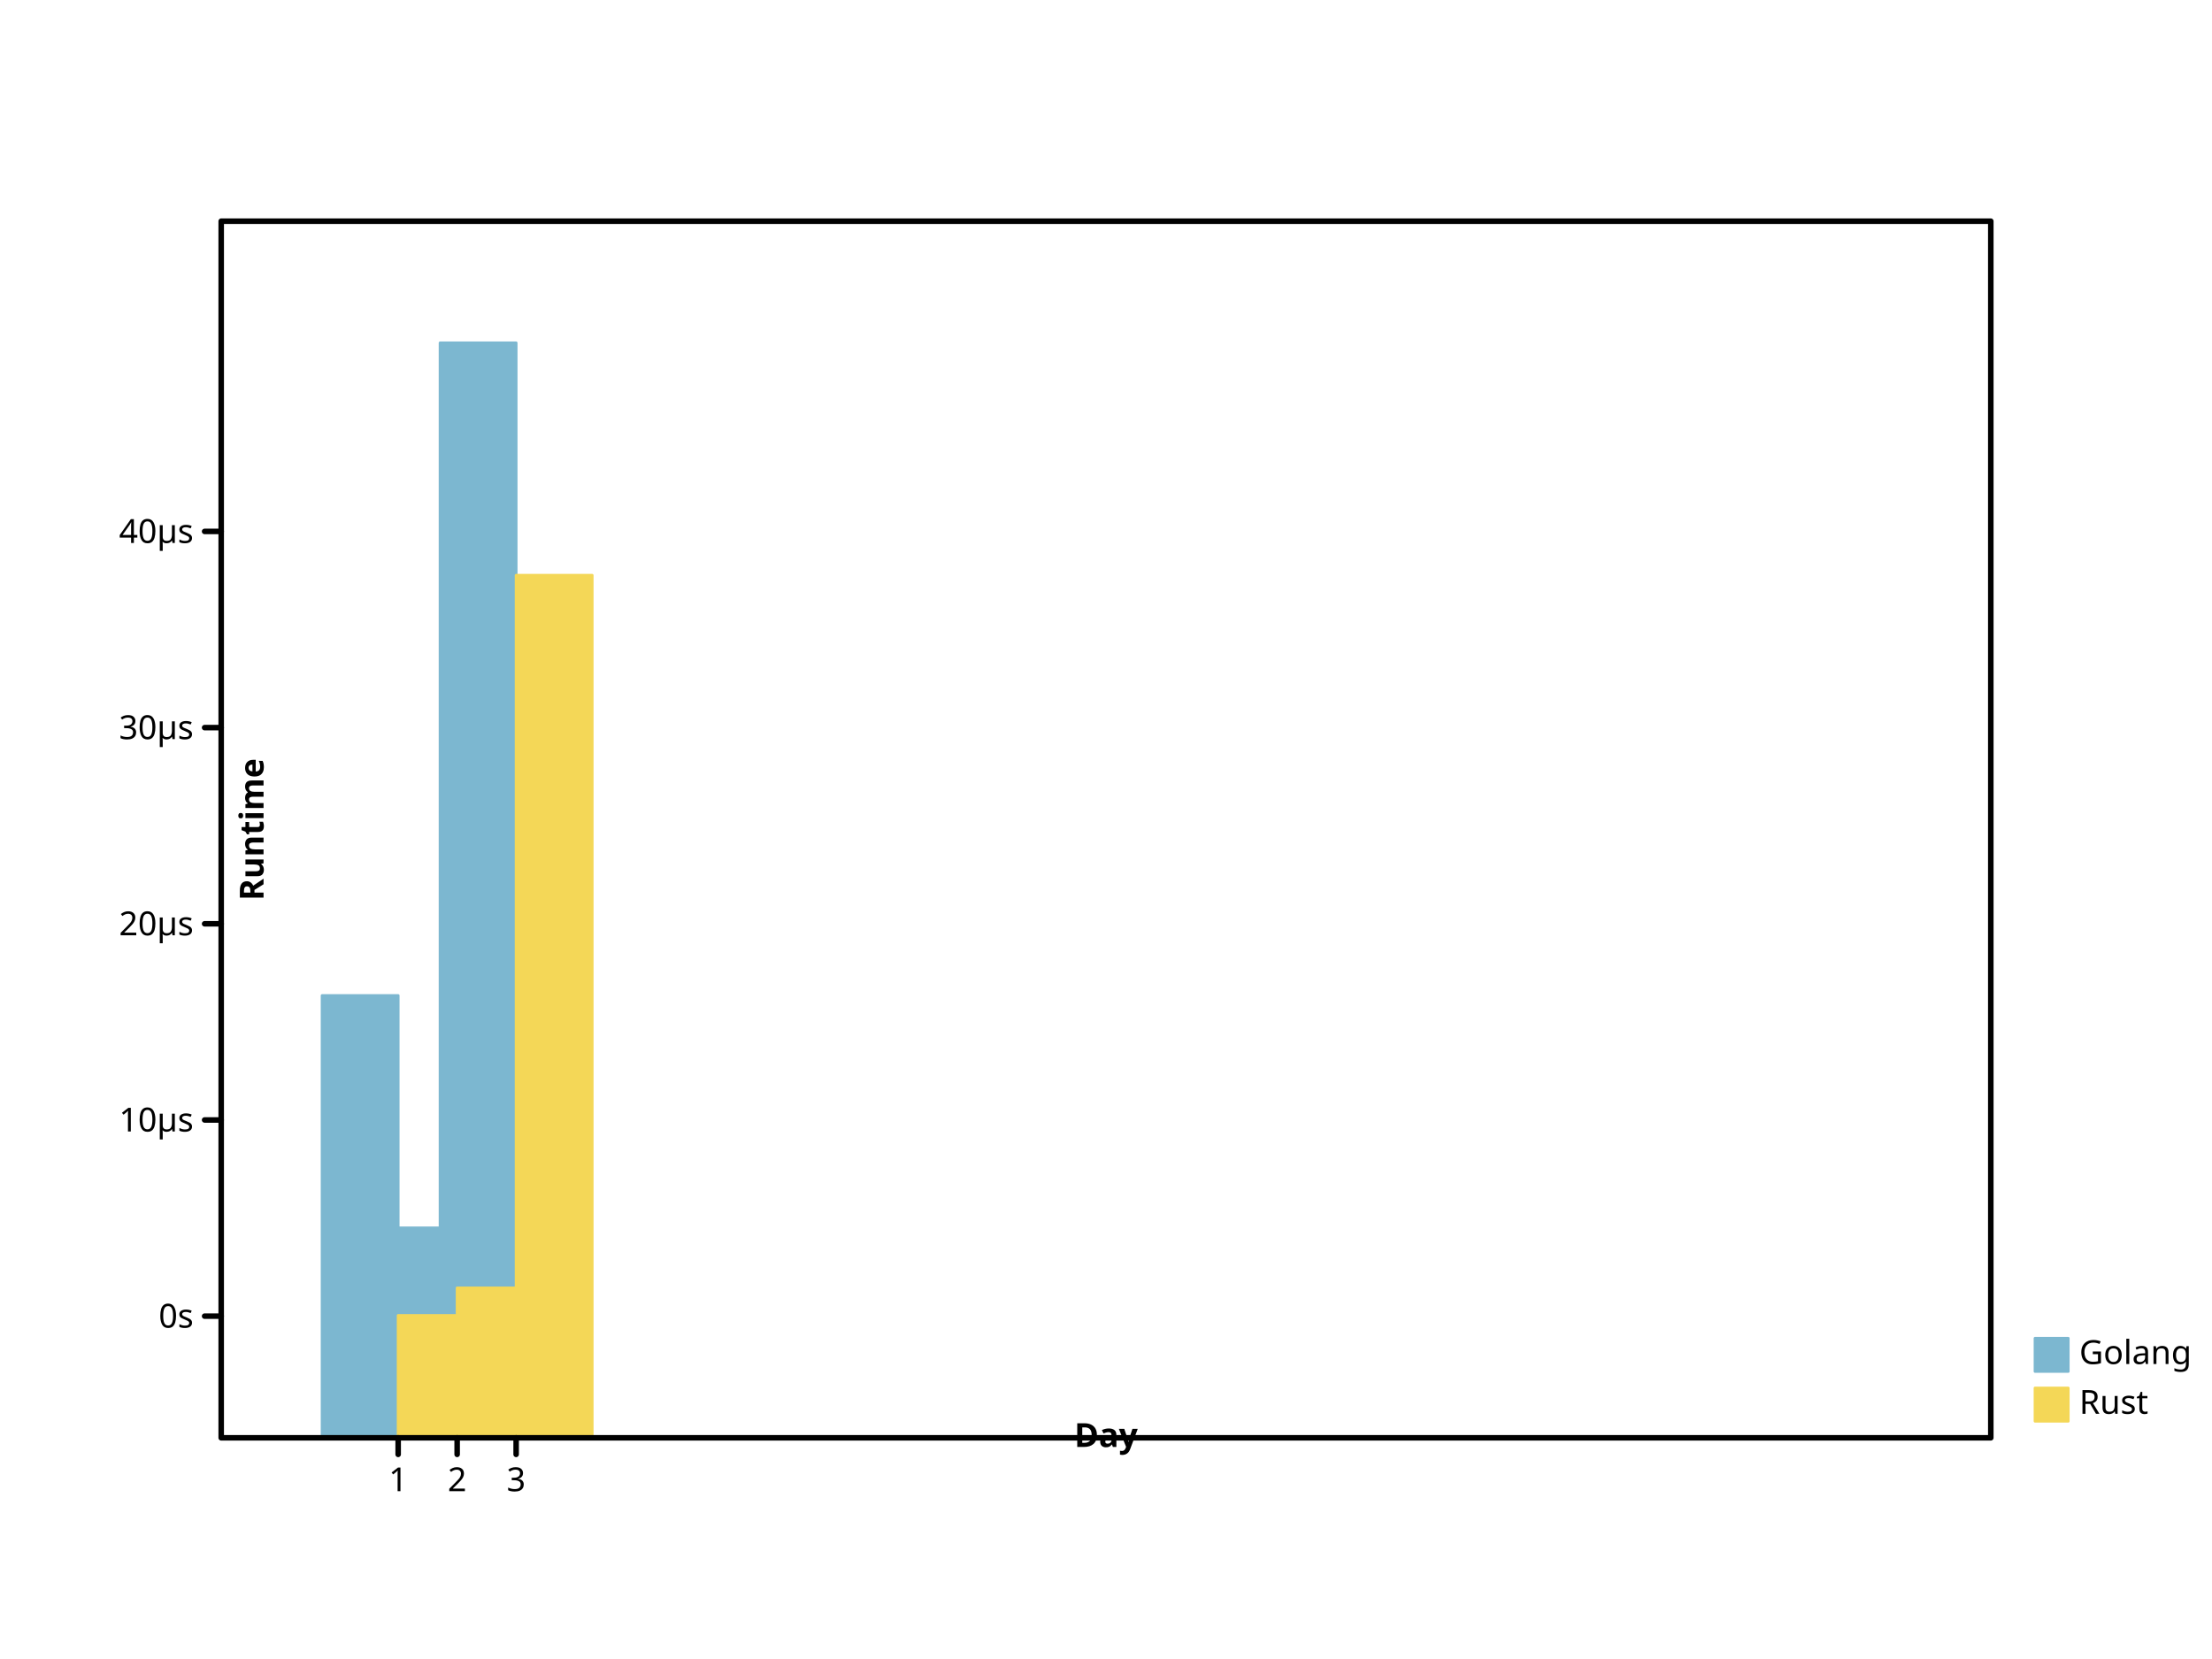
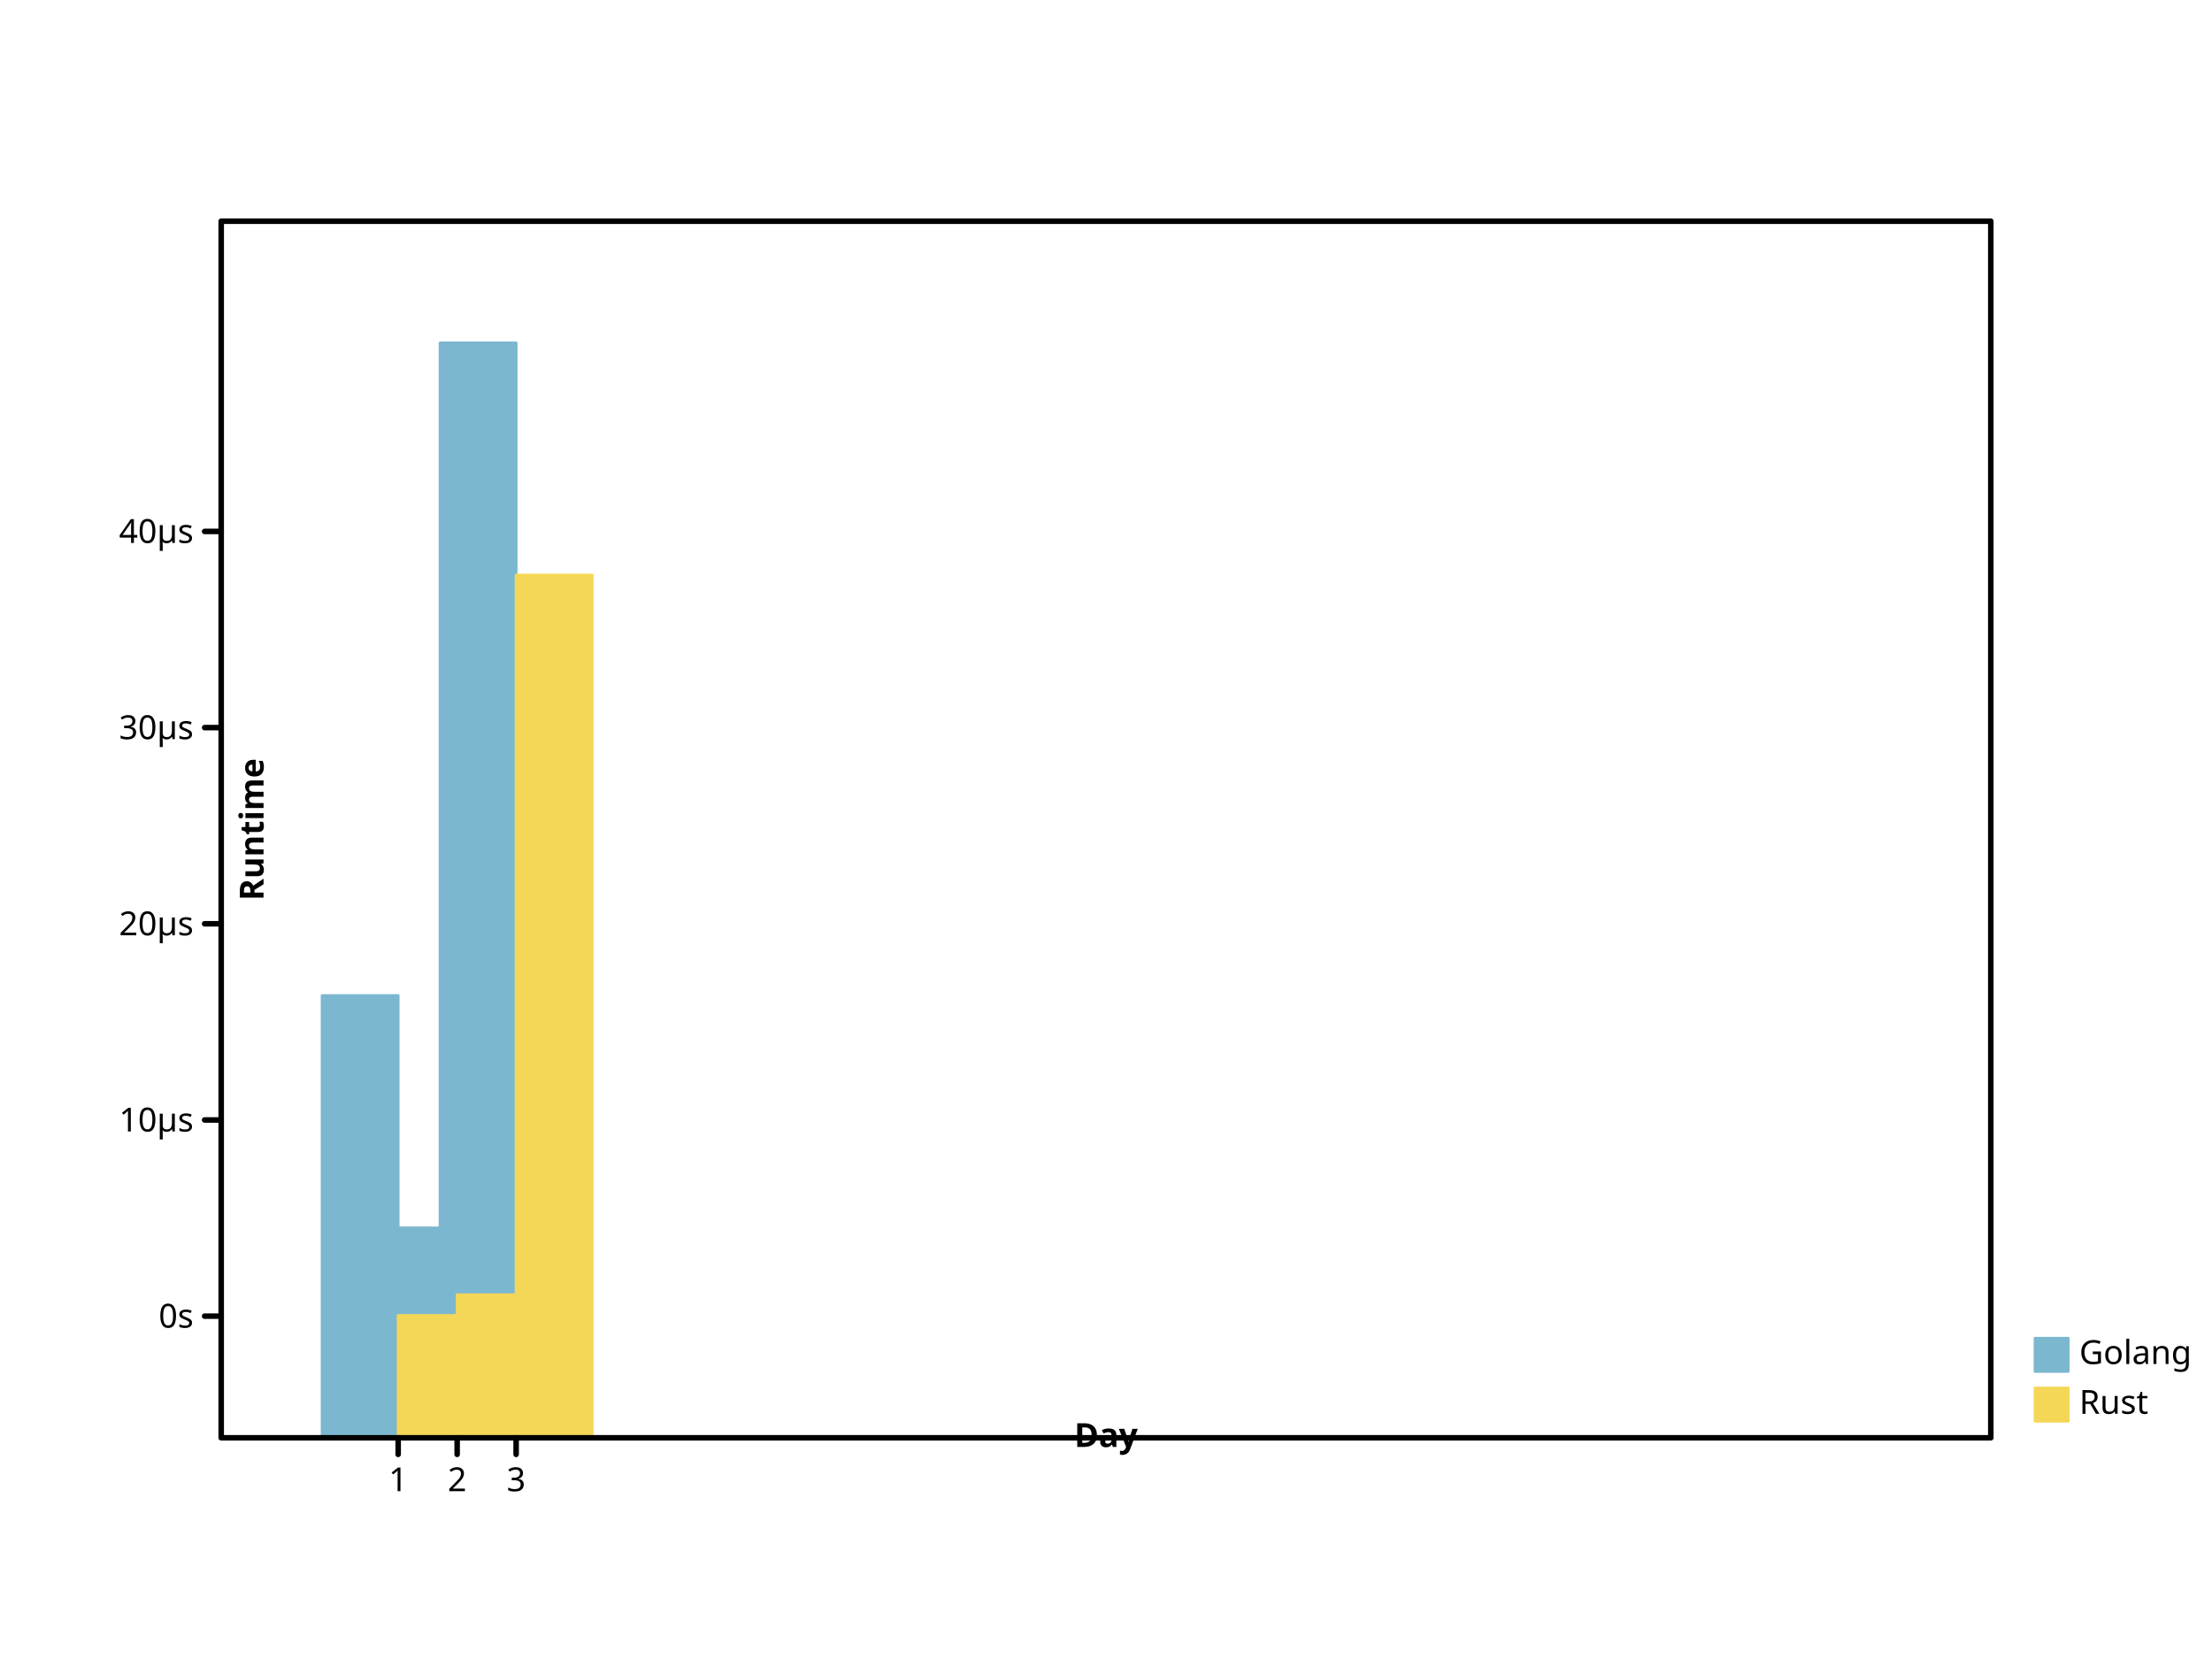
<svg xmlns="http://www.w3.org/2000/svg" width="800" height="600" viewbox="0 0 800 600" preserveAspectRatio="xMidYMid meet">
  <defs>
-     <marker viewBox="0 0 10 10 " refX="5" refY="5" markerUnits="userSpaceOnUse" markerWidth="2%" markerHeight="2%" id="circle">
-       <circle cx="5" cy="5" r="3" fill="none" stroke="black" />
+     <marker markerHeight="2%" id="circle" viewBox="0 0 10 10 " refX="5" refY="5" markerUnits="userSpaceOnUse" markerWidth="2%">
+       <circle r="3" fill="none" stroke="black" cx="5" cy="5" />
    </marker>
-     <marker markerWidth="2%" markerHeight="2%" id="filled-circle" viewBox="0 0 10 10 " refX="5" refY="5" markerUnits="userSpaceOnUse">
-       <circle cy="5" r="3" fill="black" stroke="none" cx="5" />
+     <marker viewBox="0 0 10 10 " refX="5" refY="5" markerUnits="userSpaceOnUse" markerWidth="2%" markerHeight="2%" id="filled-circle">
+       <circle r="3" fill="black" stroke="none" cx="5" cy="5" />
    </marker>
-     <marker markerWidth="2%" markerHeight="2%" id="square" viewBox="0 0 10 10 " refX="5" refY="5" markerUnits="userSpaceOnUse">
-       <rect width="6" height="6" fill="none" stroke="black" x="2" y="2" />
+     <marker id="square" viewBox="0 0 10 10 " refX="5" refY="5" markerUnits="userSpaceOnUse" markerWidth="2%" markerHeight="2%">
+       <rect y="2" width="6" height="6" fill="none" stroke="black" x="2" />
    </marker>
-     <marker refY="5" markerUnits="userSpaceOnUse" markerWidth="2%" markerHeight="2%" id="filled-square" viewBox="0 0 10 10 " refX="5">
-       <rect x="2" y="2" width="6" height="6" fill="black" stroke="none" />
+     <marker refX="5" refY="5" markerUnits="userSpaceOnUse" markerWidth="2%" markerHeight="2%" id="filled-square" viewBox="0 0 10 10 ">
+       <rect stroke="none" x="2" y="2" width="6" height="6" fill="black" />
    </marker>
  </defs>
-   <g stroke="hsl(198, 47%, 65%)" stroke-width="1px" stroke-linecap="round" stroke-linejoin="round" transform="translate(80 520 )scale(1 -1 )" fill="hsl(198, 47%, 65%)">
-     <rect vector-effect="non-scaling-stroke" x="3.650000e+01" y="0" width="2.750000e+01" height="1.599474e+02" />
-     <rect y="0" width="2.750000e+01" height="7.591357e+01" vector-effect="non-scaling-stroke" x="5.783333e+01" />
-     <rect y="0" width="2.750000e+01" height="396" vector-effect="non-scaling-stroke" x="7.916667e+01" />
+   <g stroke-width="1px" stroke-linecap="round" stroke-linejoin="round" transform="translate(80 520 )scale(1 -1 )" fill="hsl(198, 47%, 65%)" stroke="hsl(198, 47%, 65%)">
+     <rect y="0" width="2.750000e+01" height="1.599474e+02" vector-effect="non-scaling-stroke" x="3.650000e+01" />
+     <rect x="5.783333e+01" y="0" width="2.750000e+01" height="7.591357e+01" vector-effect="non-scaling-stroke" />
+     <rect width="2.750000e+01" height="396" vector-effect="non-scaling-stroke" x="7.916667e+01" y="0" />
  </g>
  <g stroke-width="1px" stroke-linecap="round" stroke-linejoin="round" transform="translate(80 520 )scale(1 -1 )" fill="hsl(49, 88%, 65%)" stroke="hsl(49, 88%, 65%)">
-     <rect y="0" width="2.750000e+01" height="4.424123e+01" vector-effect="non-scaling-stroke" x="64" />
-     <rect x="8.533333e+01" y="0" width="2.750000e+01" height="5.420269e+01" vector-effect="non-scaling-stroke" />
-     <rect width="2.750000e+01" height="3.119449e+02" vector-effect="non-scaling-stroke" x="1.066667e+02" y="0" />
+     <rect y="0" width="2.750000e+01" height="4.423414e+01" vector-effect="non-scaling-stroke" x="64" />
+     <rect y="0" width="2.750000e+01" height="5.173361e+01" vector-effect="non-scaling-stroke" x="8.533333e+01" />
+     <rect y="0" width="2.750000e+01" height="3.120442e+02" vector-effect="non-scaling-stroke" x="1.066667e+02" />
  </g>
-   <g font-weight="normal" text-anchor="start" stroke-width="1px" stroke-linejoin="round" fill="hsl(198, 47%, 65%)" stroke-linecap="round" stroke="hsl(198, 47%, 65%)" font-family="sans-serif" font-size="12px" font-style="normal" dominant-baseline="hanging">
-     <rect vector-effect="non-scaling-stroke" x="736" y="484" width="12" height="12" />
-     <g stroke="black" fill="black">
+   <g stroke-linecap="round" font-style="normal" fill="hsl(198, 47%, 65%)" stroke-linejoin="round" font-family="sans-serif" font-size="12px" stroke="hsl(198, 47%, 65%)" font-weight="normal" text-anchor="start" dominant-baseline="hanging" stroke-width="1px">
+     <rect y="484" width="12" height="12" vector-effect="non-scaling-stroke" x="736" />
+     <g fill="black" stroke="black">
      <text stroke="none" vector-effect="non-scaling-stroke" x="752" y="484" dominant-baseline="hanging">Golang</text>
    </g>
-     <g font-style="normal" stroke="hsl(49, 88%, 65%)" stroke-width="1px" stroke-linecap="round" font-weight="normal" font-size="12px" dominant-baseline="hanging" fill="hsl(49, 88%, 65%)" stroke-linejoin="round" text-anchor="start" font-family="sans-serif">
-       <rect y="502" width="12" height="12" vector-effect="non-scaling-stroke" x="736" />
-       <g fill="black" stroke="black">
-         <text dominant-baseline="hanging" stroke="none" vector-effect="non-scaling-stroke" x="752" y="502">Rust</text>
-         <g fill="none" stroke-linecap="round" text-anchor="start" font-size="12px" font-weight="normal" stroke-linejoin="round" stroke-width="2px" font-style="normal" dominant-baseline="hanging" font-family="sans-serif">
-           <rect width="640" height="440" vector-effect="non-scaling-stroke" x="80" y="80" />
+     <g fill="hsl(49, 88%, 65%)" stroke-width="1px" stroke="hsl(49, 88%, 65%)" font-style="normal" font-size="12px" text-anchor="start" dominant-baseline="hanging" stroke-linejoin="round" stroke-linecap="round" font-family="sans-serif" font-weight="normal">
+       <rect width="12" height="12" vector-effect="non-scaling-stroke" x="736" y="502" />
+       <g stroke="black" fill="black">
+         <text stroke="none" vector-effect="non-scaling-stroke" x="752" y="502" dominant-baseline="hanging">Rust</text>
+         <g dominant-baseline="hanging" fill="none" stroke-linecap="round" text-anchor="start" stroke-width="2px" stroke-linejoin="round" font-size="12px" font-family="sans-serif" font-style="normal" font-weight="normal">
+           <rect vector-effect="non-scaling-stroke" x="80" y="80" width="640" height="440" />
        </g>
-         <g font-size="12px" font-style="normal" font-weight="normal" dominant-baseline="hanging" fill="none" stroke-linejoin="round" stroke-linecap="round" text-anchor="start" transform="translate(80 520 )scale(1 -1 )" stroke="black" stroke-width="2px" font-family="sans-serif">
-           <path d="M64,0 L64,-6 M8.533333e+01,0 L8.533333e+01,-6 M1.066667e+02,0 L1.066667e+02,-6 " vector-effect="non-scaling-stroke" />
+         <g font-size="12px" font-weight="normal" text-anchor="start" dominant-baseline="hanging" stroke-linecap="round" font-style="normal" stroke="black" stroke-linejoin="round" fill="none" transform="translate(80 520 )scale(1 -1 )" stroke-width="2px" font-family="sans-serif">
+           <path vector-effect="non-scaling-stroke" d="M64,0 L64,-6 M8.533333e+01,0 L8.533333e+01,-6 M1.066667e+02,0 L1.066667e+02,-6 " />
        </g>
-         <g stroke="black" font-family="sans-serif" dominant-baseline="hanging" stroke-linecap="round" font-weight="normal" text-anchor="middle" transform="translate(80 520 )scale(1 1 )" fill="black" stroke-width="2px" stroke-linejoin="round" font-size="12px" font-style="normal">
+         <g stroke-width="2px" stroke-linejoin="round" font-family="sans-serif" text-anchor="middle" stroke-linecap="round" font-style="normal" dominant-baseline="hanging" font-size="12px" font-weight="normal" transform="translate(80 520 )scale(1 1 )" stroke="black" fill="black">
          <text stroke="none" vector-effect="non-scaling-stroke" x="64" y="10" dominant-baseline="hanging">1</text>
-           <text dominant-baseline="hanging" stroke="none" vector-effect="non-scaling-stroke" x="8.533333e+01" y="10">2</text>
-           <text dominant-baseline="hanging" stroke="none" vector-effect="non-scaling-stroke" x="1.066667e+02" y="10">3</text>
+           <text stroke="none" vector-effect="non-scaling-stroke" x="8.533333e+01" y="10" dominant-baseline="hanging">2</text>
+           <text vector-effect="non-scaling-stroke" x="1.066667e+02" y="10" dominant-baseline="hanging" stroke="none">3</text>
        </g>
-         <g stroke-linejoin="round" text-anchor="middle" transform="translate(80 520 )scale(1 1 )rotate(0 0 0 )" font-family="sans-serif" font-size="12px" font-style="normal" stroke-width="2px" stroke-linecap="round" font-weight="bold" dominant-baseline="baseline" fill="black" stroke="black">
-           <text vector-effect="non-scaling-stroke" x="320" y="-6" dominant-baseline="baseline" stroke="none">Day</text>
+         <g stroke="black" stroke-linecap="round" text-anchor="middle" dominant-baseline="baseline" fill="black" stroke-linejoin="round" font-style="normal" font-family="sans-serif" font-size="12px" font-weight="bold" stroke-width="2px" transform="translate(80 520 )scale(1 1 )rotate(0 0 0 )">
+           <text stroke="none" vector-effect="non-scaling-stroke" x="320" y="-6" dominant-baseline="baseline">Day</text>
        </g>
-         <g stroke-linejoin="round" font-family="sans-serif" fill="black" stroke="black" stroke-width="2px" transform="translate(80 520 )scale(1 -1 )" stroke-linecap="round" font-weight="bold" font-size="12px" font-style="normal" dominant-baseline="baseline" text-anchor="middle">
+         <g stroke="black" fill="black" stroke-width="2px" stroke-linejoin="round" font-family="sans-serif" font-size="12px" text-anchor="middle" stroke-linecap="round" font-style="normal" dominant-baseline="baseline" font-weight="bold" transform="translate(80 520 )scale(1 -1 )">
          <path vector-effect="non-scaling-stroke" d="M0,44 L-6,44 M0,1.149506e+02 L-6,1.149506e+02 M0,1.859012e+02 L-6,1.859012e+02 M0,2.568517e+02 L-6,2.568517e+02 M0,3.278023e+02 L-6,3.278023e+02 " />
        </g>
-         <g font-weight="normal" font-size="12px" text-anchor="end" font-family="sans-serif" font-style="normal" dominant-baseline="middle" fill="black" stroke="black" transform="translate(80 520 )scale(1 1 )" stroke-width="2px" stroke-linejoin="round" stroke-linecap="round">
-           <text stroke="none" vector-effect="non-scaling-stroke" x="-10" y="-44" dominant-baseline="middle">0s</text>
-           <text x="-10" y="-1.149506e+02" dominant-baseline="middle" stroke="none" vector-effect="non-scaling-stroke">10µs</text>
+         <g stroke-width="2px" font-family="sans-serif" font-weight="normal" stroke="black" stroke-linecap="round" font-style="normal" dominant-baseline="middle" fill="black" stroke-linejoin="round" font-size="12px" text-anchor="end" transform="translate(80 520 )scale(1 1 )">
+           <text dominant-baseline="middle" stroke="none" vector-effect="non-scaling-stroke" x="-10" y="-44">0s</text>
+           <text y="-1.149506e+02" dominant-baseline="middle" stroke="none" vector-effect="non-scaling-stroke" x="-10">10µs</text>
          <text stroke="none" vector-effect="non-scaling-stroke" x="-10" y="-1.859012e+02" dominant-baseline="middle">20µs</text>
-           <text y="-2.568517e+02" dominant-baseline="middle" stroke="none" vector-effect="non-scaling-stroke" x="-10">30µs</text>
-           <text y="-3.278023e+02" dominant-baseline="middle" stroke="none" vector-effect="non-scaling-stroke" x="-10">40µs</text>
+           <text vector-effect="non-scaling-stroke" x="-10" y="-2.568517e+02" dominant-baseline="middle" stroke="none">30µs</text>
+           <text vector-effect="non-scaling-stroke" x="-10" y="-3.278023e+02" dominant-baseline="middle" stroke="none">40µs</text>
        </g>
-         <g stroke-linejoin="round" font-family="sans-serif" font-weight="bold" dominant-baseline="hanging" fill="black" font-style="normal" stroke="black" stroke-width="2px" font-size="12px" stroke-linecap="round" text-anchor="middle" transform="translate(80 520 )scale(1 1 )rotate(-90 0 0 )">
+         <g dominant-baseline="hanging" fill="black" font-family="sans-serif" font-size="12px" font-weight="bold" text-anchor="middle" stroke-linejoin="round" transform="translate(80 520 )scale(1 1 )rotate(-90 0 0 )" stroke="black" stroke-linecap="round" font-style="normal" stroke-width="2px">
          <text stroke="none" vector-effect="non-scaling-stroke" x="220" y="6" dominant-baseline="hanging">Runtime</text>
        </g>
      </g>
    </g>
  </g>
</svg>
